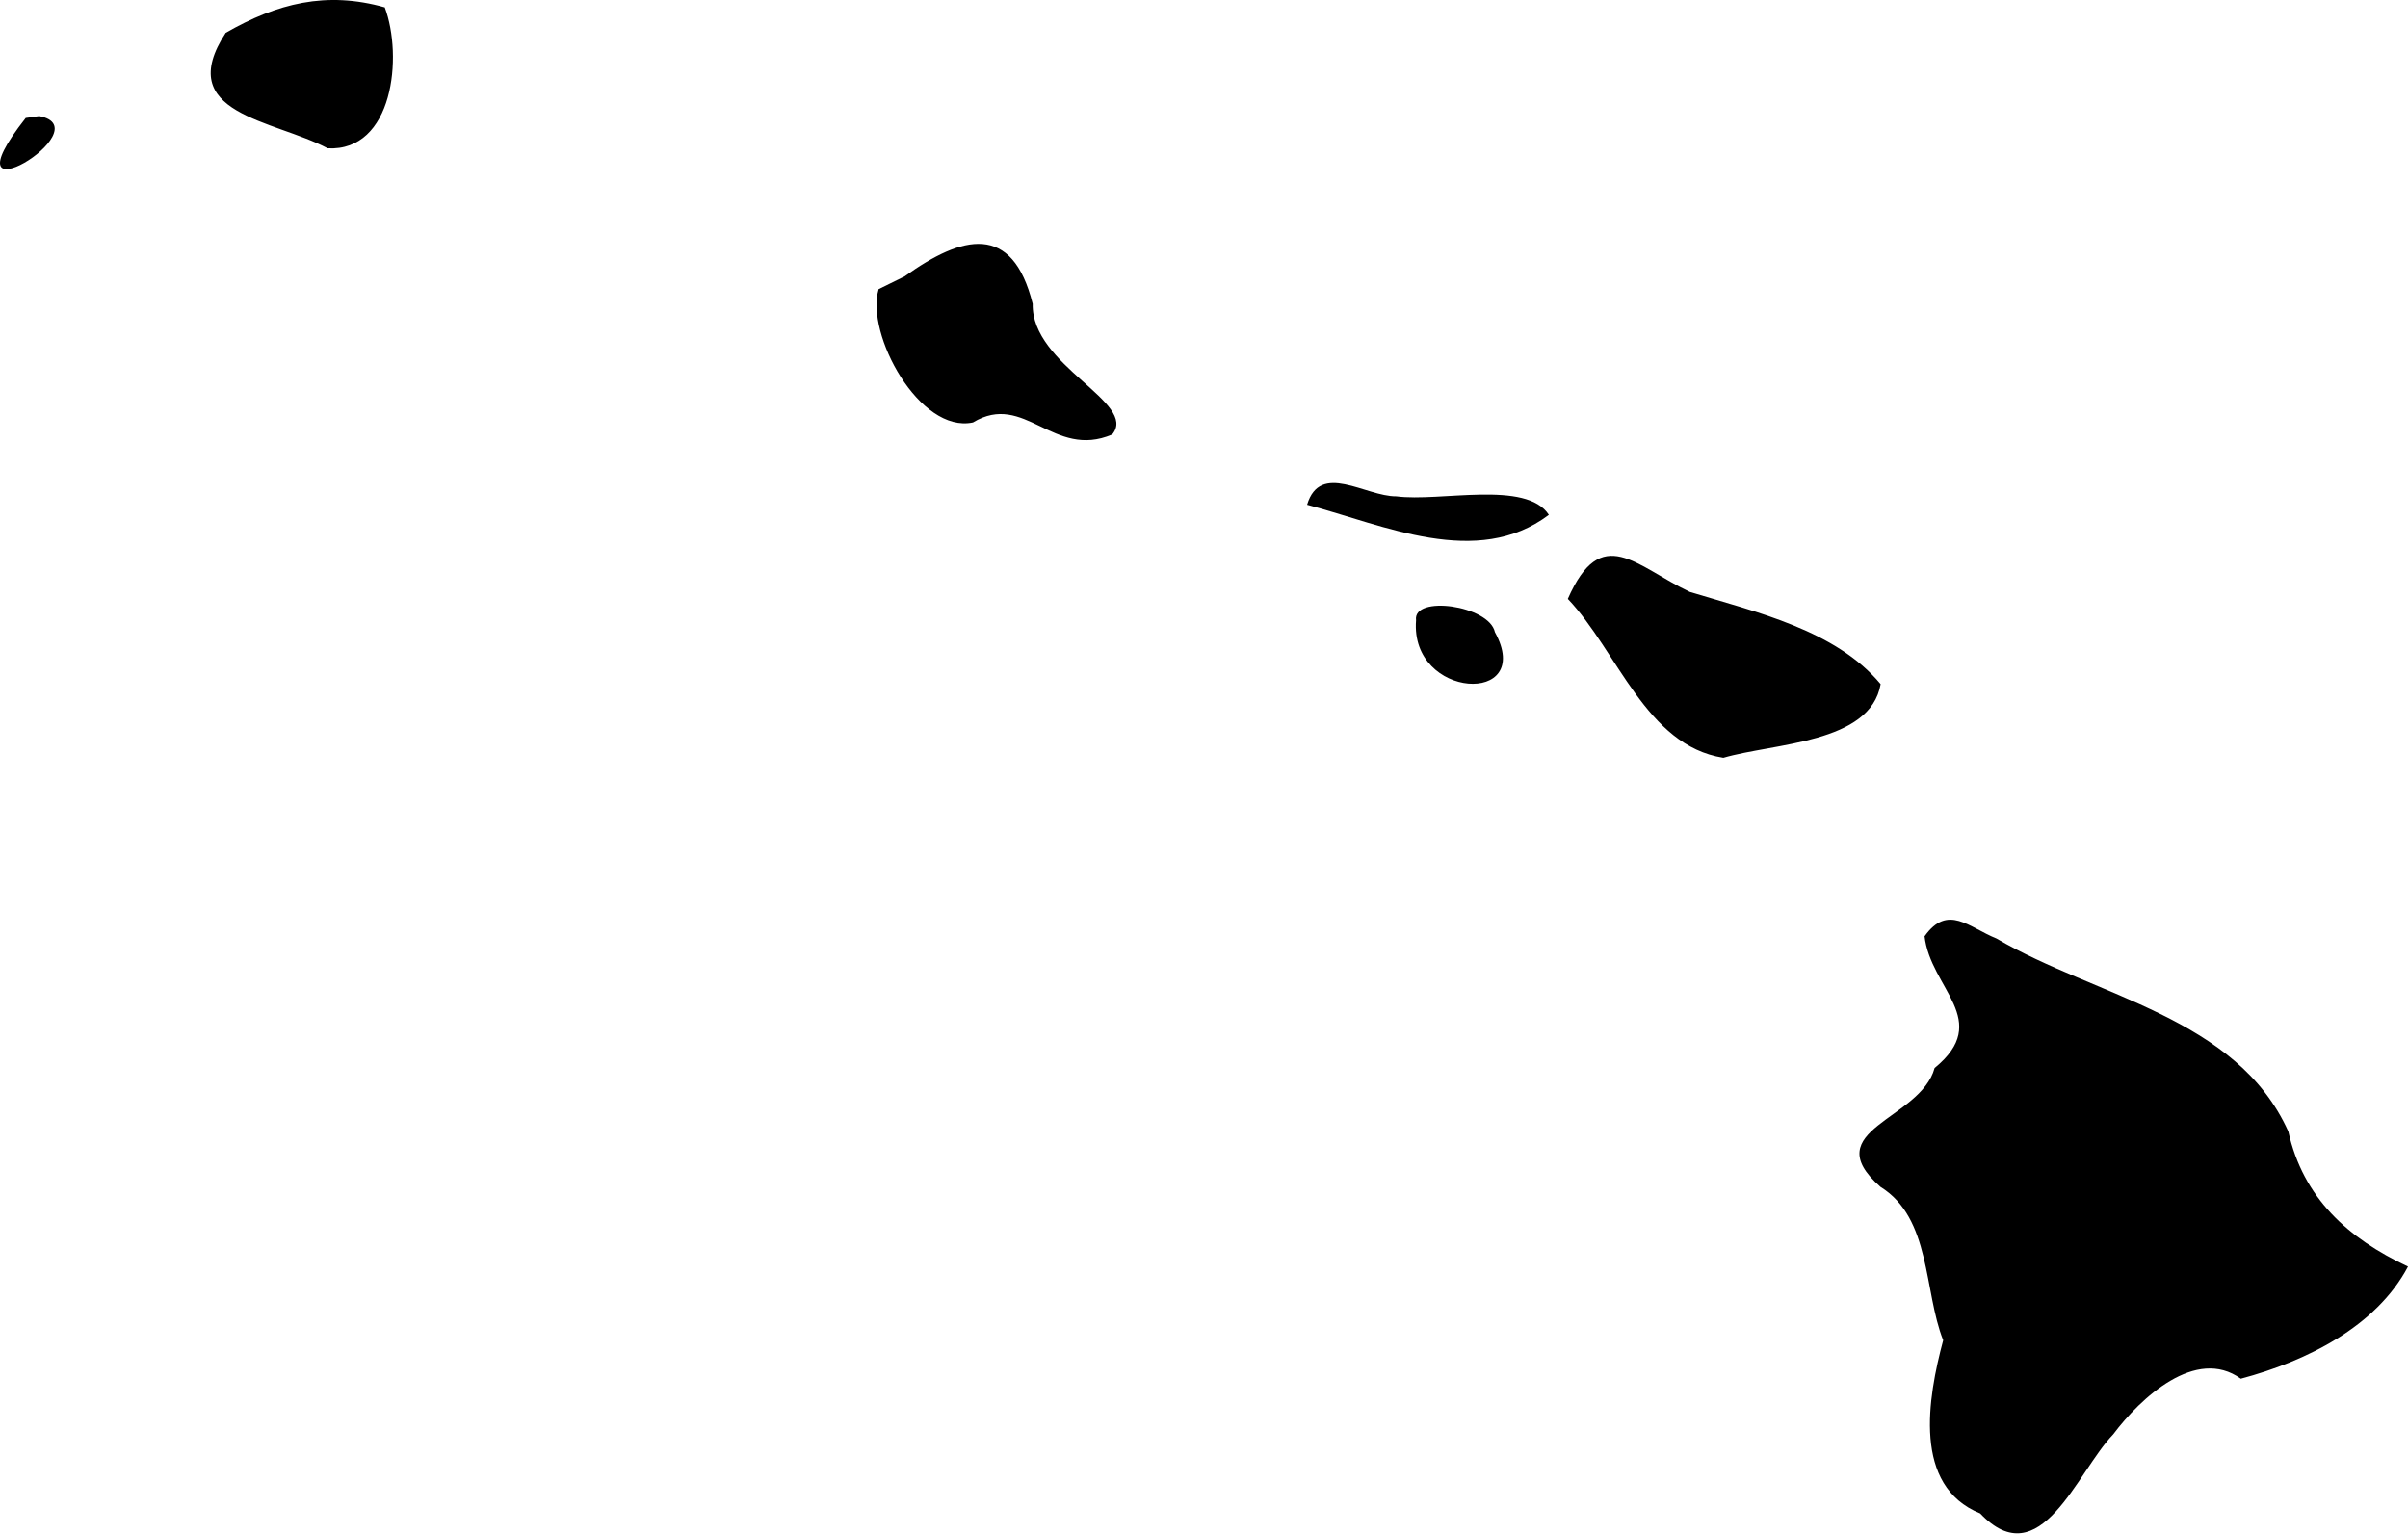
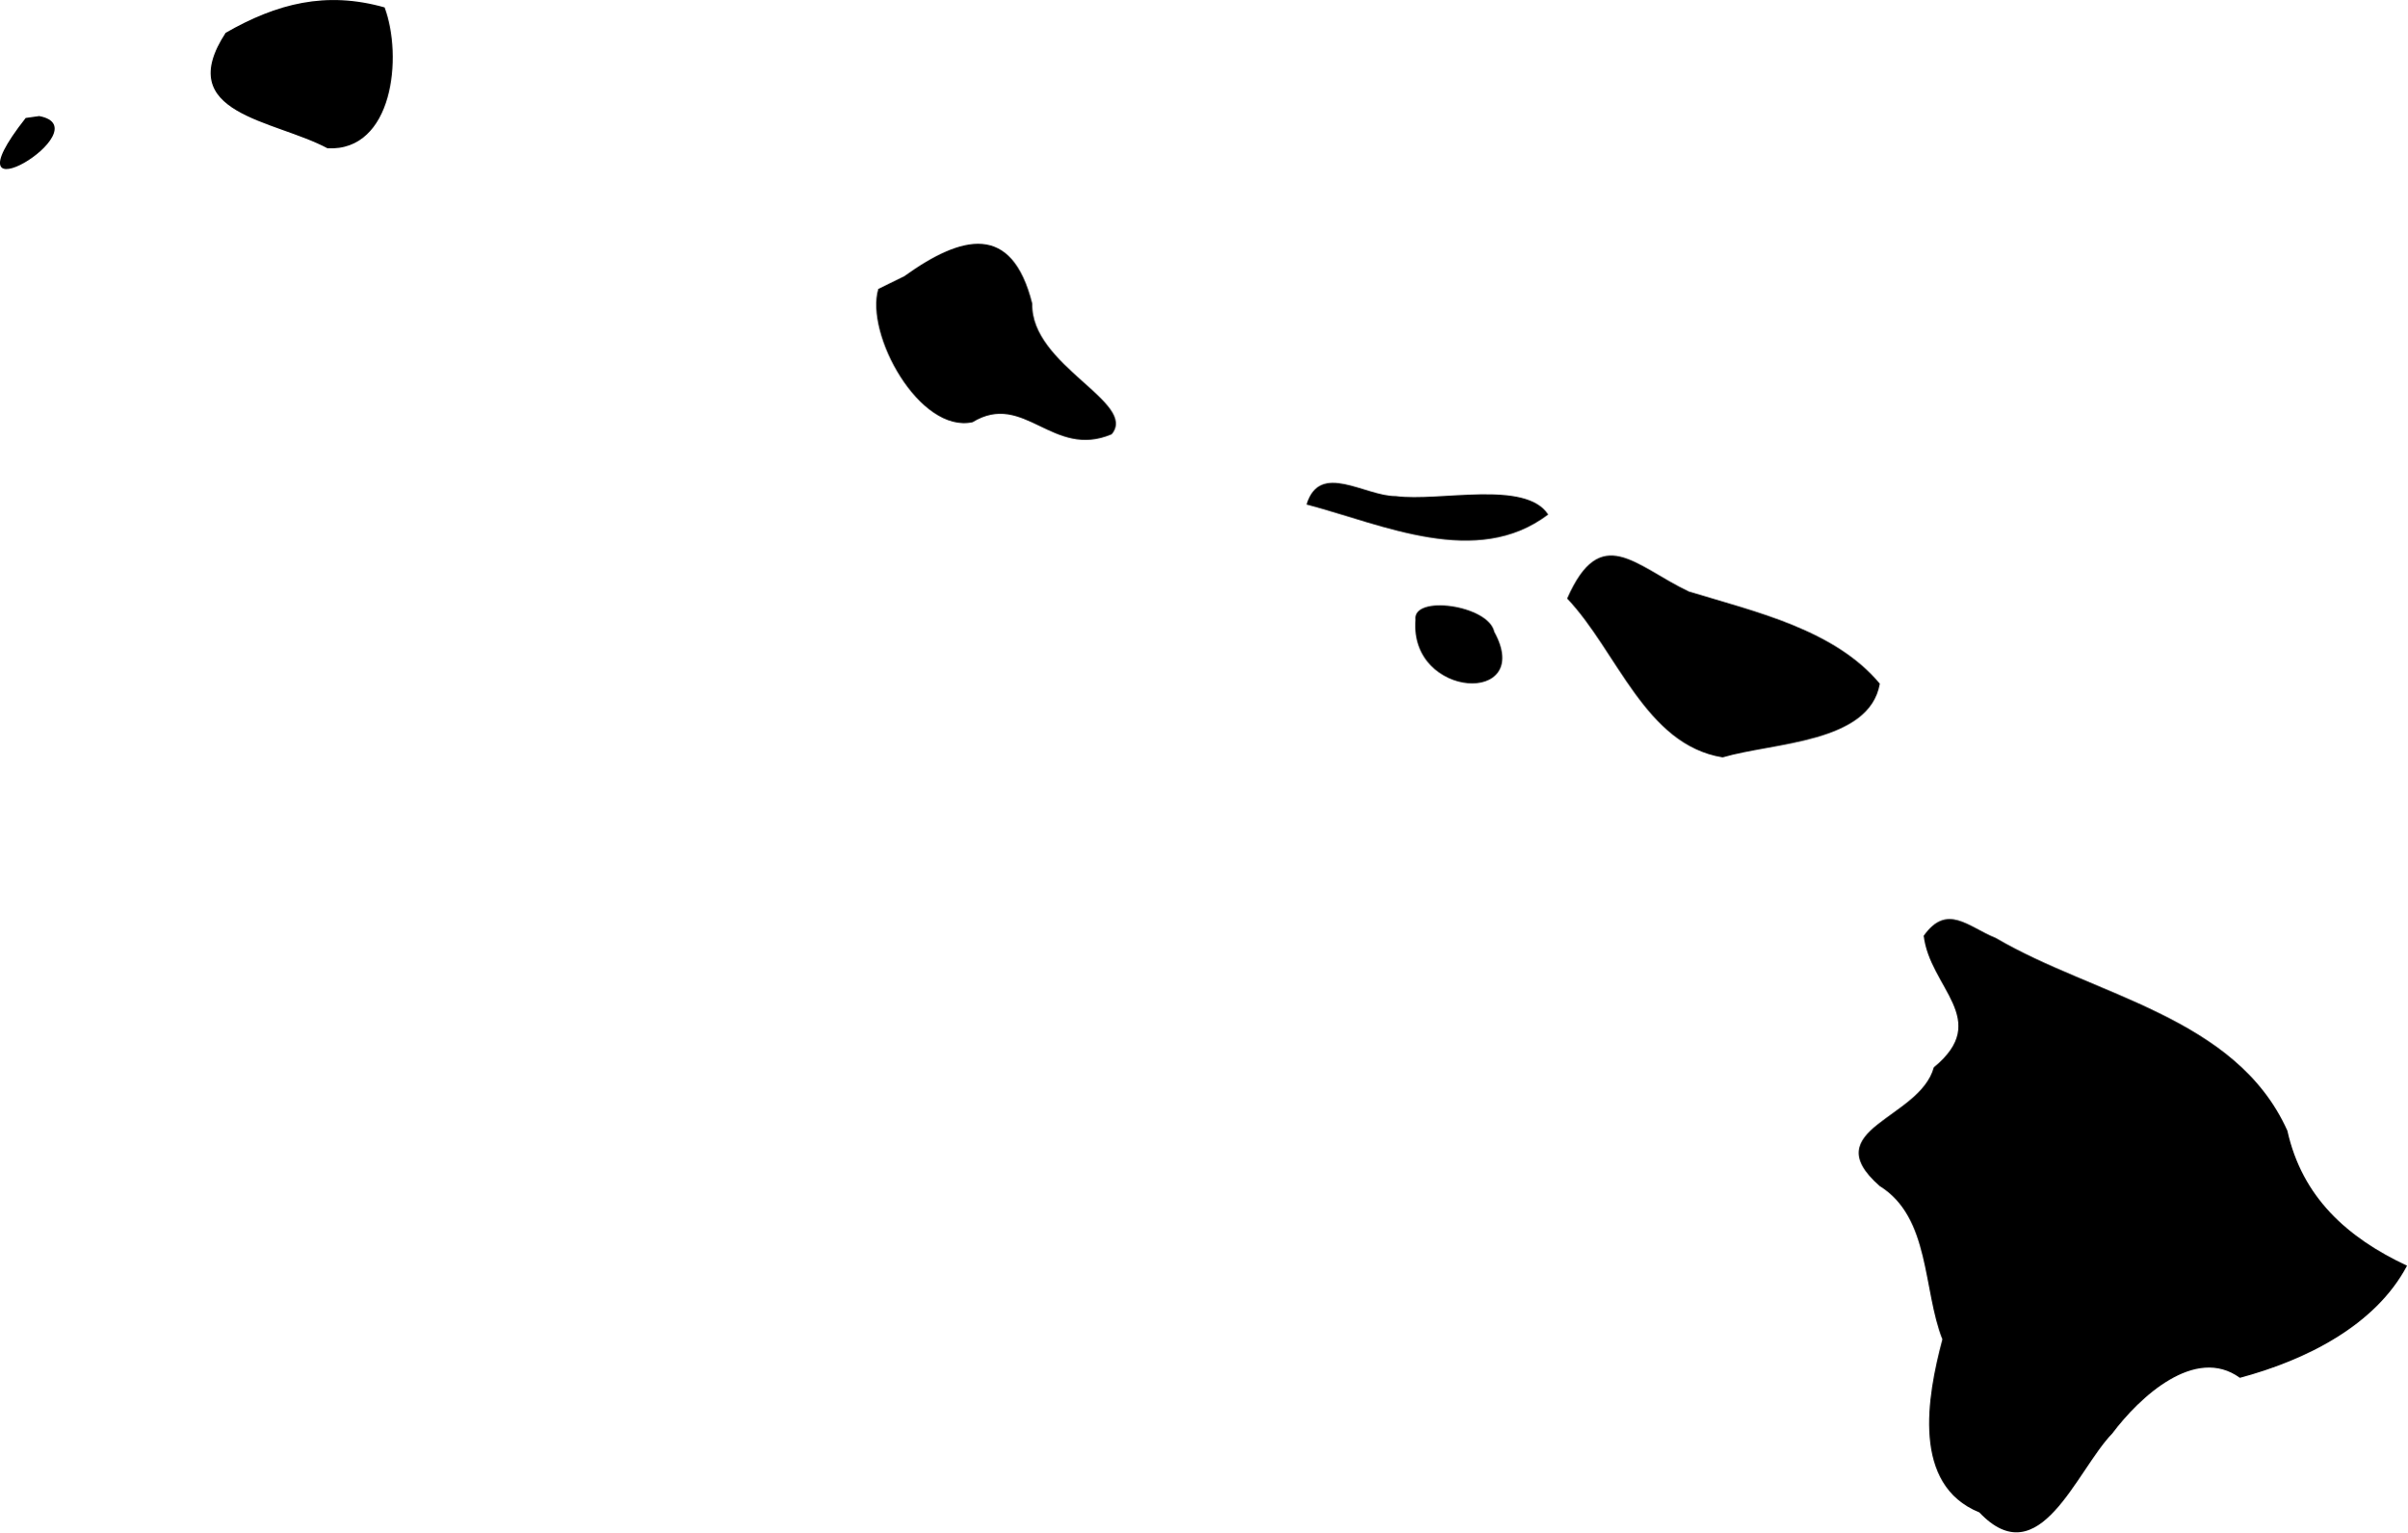
- <svg xmlns="http://www.w3.org/2000/svg" width="39.251mm" height="25mm" viewBox="0 0 139.077 88.581" id="svg2" version="1.1">
-   <defs id="defs4" />
-   <g id="layer1" transform="translate(1299.887,-593.9934)">
-     <path d="m -1286.848,595.884 c -3.078,4.716 2.768,5.014 5.883,6.677 3.798,0.199 4.356,-5.312 3.301,-8.142 -3.376,-0.956 -6.218,-0.236 -9.197,1.477 z m -11.555,4.927 c -4.989,6.342 4.518,0.596 0.782,-0.112 l -0.621,0.087 -0.174,0.025 z m 49.261,9.892 c -0.769,2.594 2.371,8.353 5.449,7.695 2.991,-1.812 4.629,2.147 8.043,0.695 1.527,-1.837 -4.679,-3.972 -4.592,-7.546 -1.179,-4.716 -4.071,-3.972 -7.397,-1.589 -0.509,0.248 -1.005,0.496 -1.514,0.745 z m 24.748,12.449 c 4.443,1.179 9.818,3.711 13.963,0.583 -1.303,-2.023 -6.28,-0.732 -8.812,-1.067 -1.787,0.012 -4.394,-2.023 -5.151,0.484 z m 15.055,5.436 c 2.892,3.041 4.518,8.477 8.986,9.184 2.929,-0.856 8.489,-0.819 9.085,-4.257 -2.594,-3.115 -7.161,-4.158 -11.021,-5.325 -3.14,-1.489 -5.101,-4.034 -7.05,0.41 z m -8.762,1.241 c -0.36,4.58 6.888,4.94 4.555,0.683 -0.335,-1.551 -4.754,-2.16 -4.555,-0.683 z m 29.366,18.232 c 0.335,3.041 3.947,4.878 0.583,7.633 -0.807,3.004 -6.876,3.562 -3.128,6.864 2.929,1.812 2.495,6.02 3.624,8.862 -0.894,3.339 -1.775,8.415 2.135,10.004 3.475,3.661 5.585,-2.395 7.683,-4.567 1.576,-2.098 4.778,-5.089 7.372,-3.215 3.773,-1.005 7.819,-3.004 9.656,-6.479 -3.463,-1.626 -6.057,-3.959 -6.913,-7.807 -2.979,-6.615 -11.108,-7.77 -16.855,-11.145 -1.601,-0.645 -2.805,-2.011 -4.146,-0.137 z" id="state_hi" class="state-svg" />
-   </g>
+ <svg xmlns="http://www.w3.org/2000/svg" width="148348.981" height="94486.496" viewBox="0 0 139.077 88.581">
+   <path d="M13.04 1.89C9.96 6.608 15.805 6.906 18.92 8.57c3.798.2 4.356-5.312 3.3-8.142-3.375-.955-6.217-.236-9.196 1.477zM1.483 6.82c-4.99 6.342 4.517.596.782-.112l-.62.087-.175.025zm49.26 9.892c-.77 2.594 2.37 8.353 5.45 7.695 2.99-1.812 4.63 2.147 8.042.695 1.527-1.837-4.68-3.97-4.592-7.546-1.18-4.716-4.07-3.972-7.397-1.59-.51.25-1.006.498-1.515.746zm24.75 12.45c4.443 1.178 9.817 3.71 13.962.582-1.303-2.023-6.28-.732-8.812-1.067-1.787.012-4.394-2.023-5.15.484zm15.054 5.435c2.892 3.04 4.518 8.477 8.986 9.184 2.93-.857 8.49-.82 9.085-4.258-2.595-3.115-7.162-4.157-11.022-5.324-3.14-1.49-5.1-4.034-7.05.41zm-8.762 1.24c-.36 4.58 6.888 4.94 4.555.684-.334-1.553-4.753-2.16-4.554-.684zM111.15 54.07c.336 3.04 3.948 4.876.585 7.632-.807 3.003-6.876 3.562-3.128 6.863 2.93 1.812 2.495 6.02 3.624 8.862-.892 3.34-1.774 8.415 2.136 10.004 3.475 3.662 5.585-2.395 7.683-4.567 1.575-2.097 4.777-5.09 7.37-3.214 3.774-1.007 7.82-3.005 9.657-6.48-3.463-1.626-6.057-3.96-6.913-7.807-2.98-6.615-11.108-7.77-16.855-11.145-1.602-.646-2.806-2.01-4.146-.137z" class="state-svg" />
</svg>
